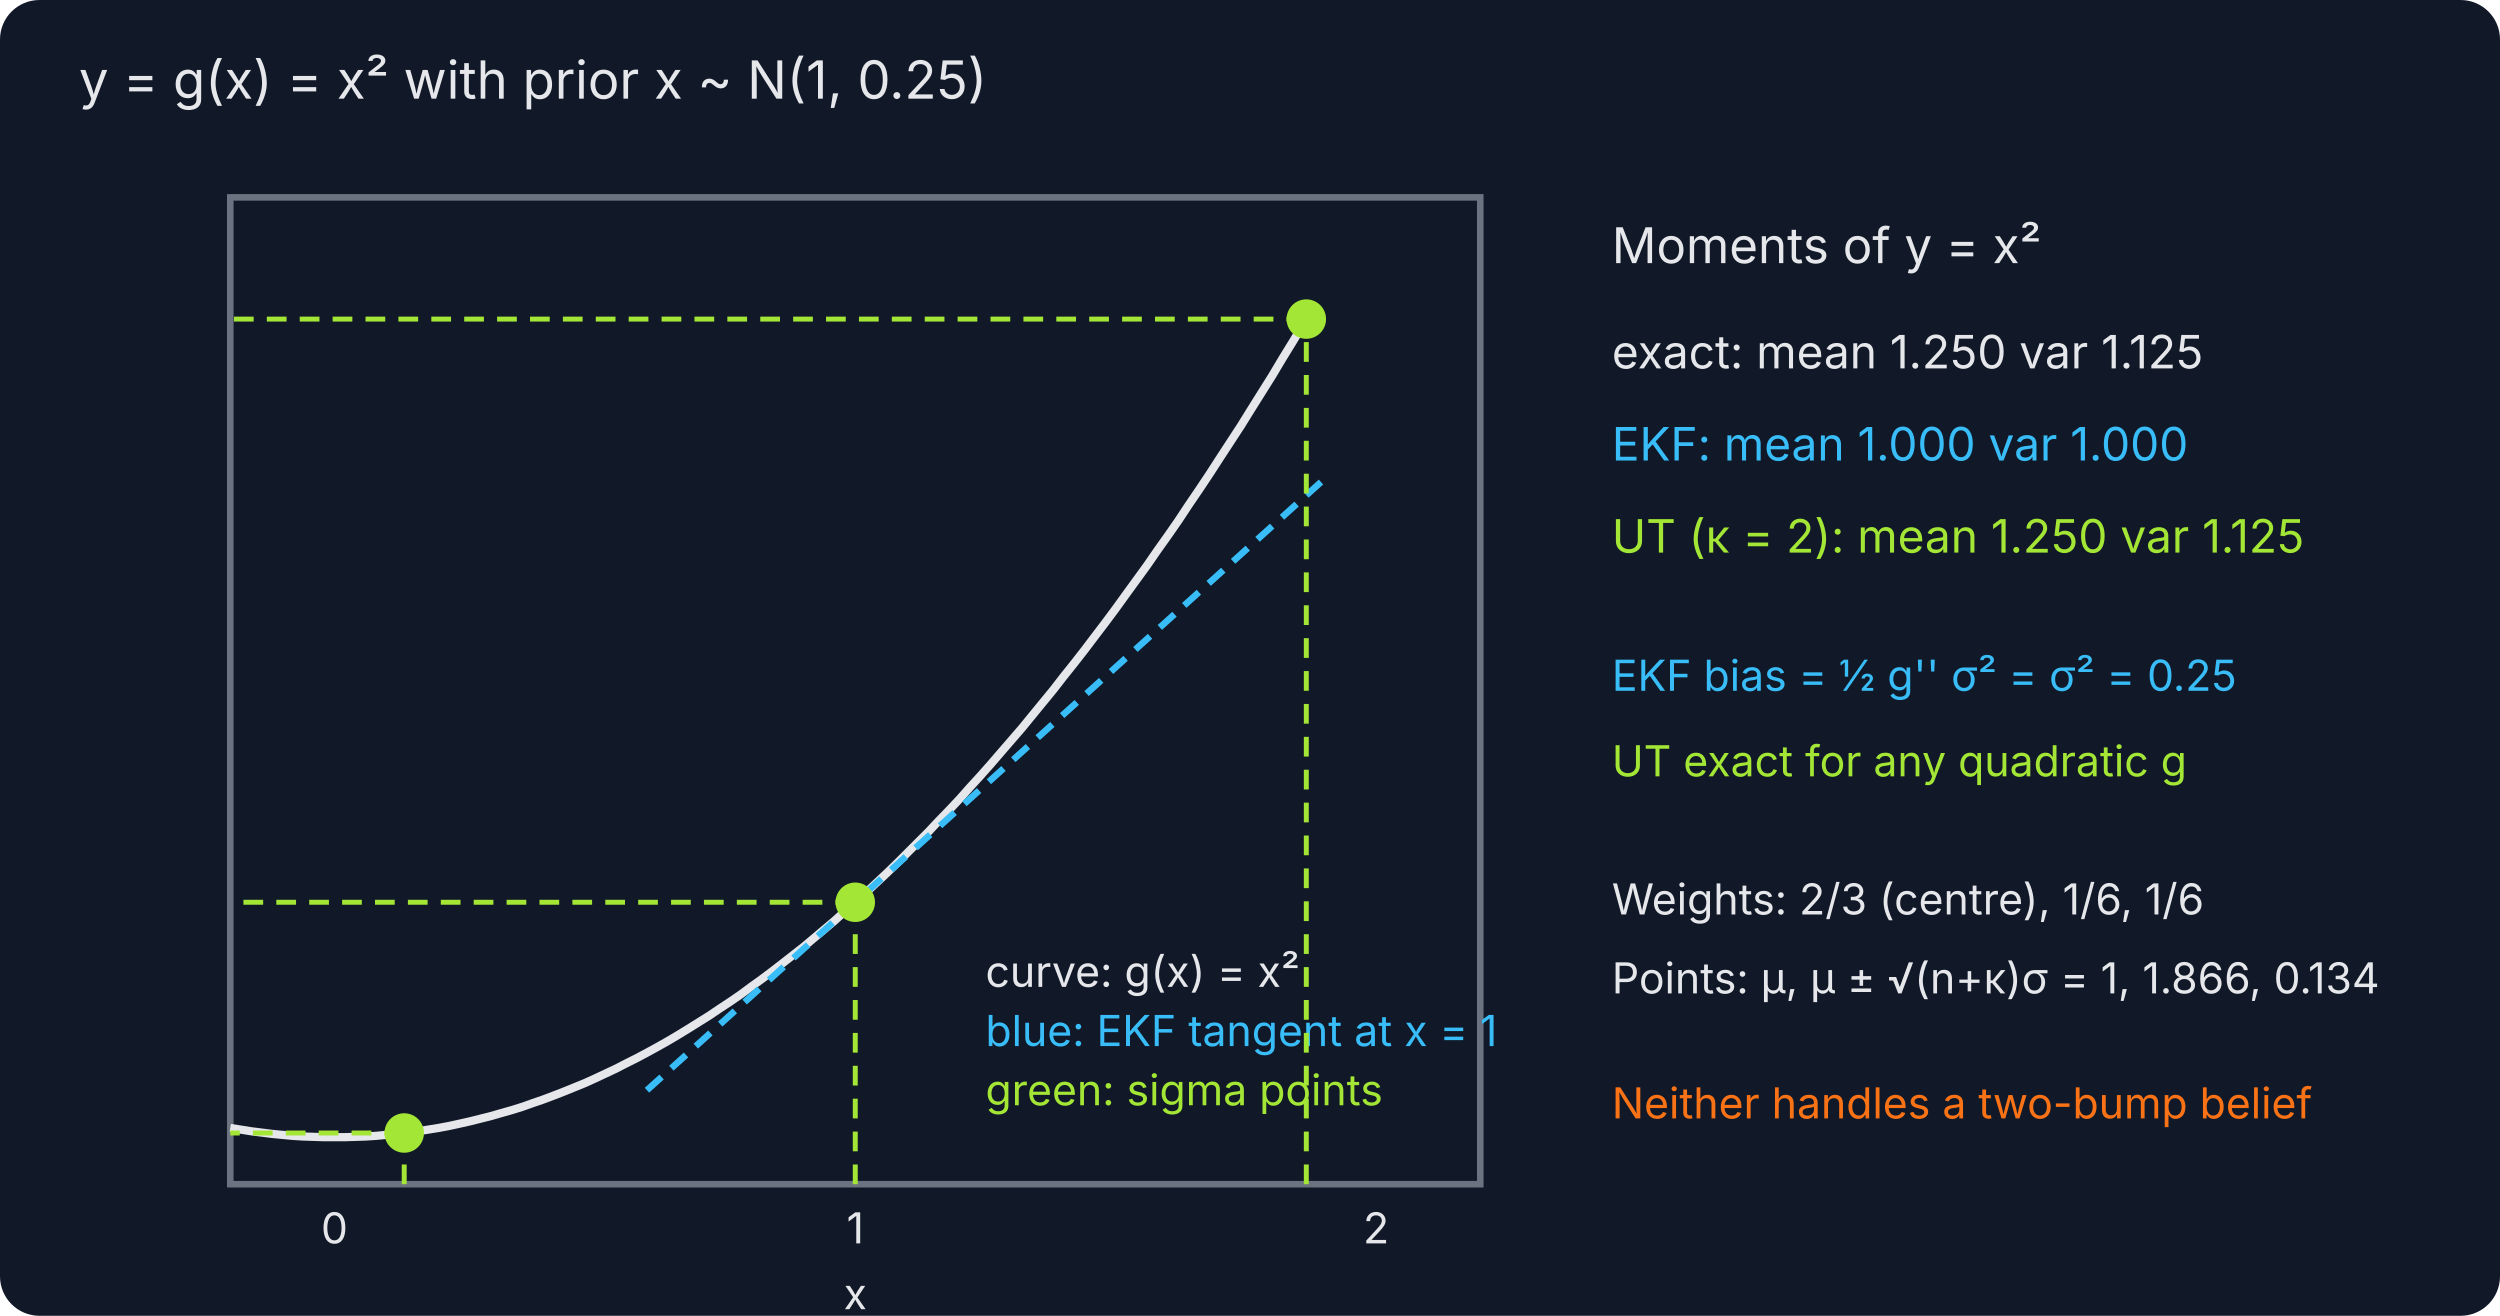
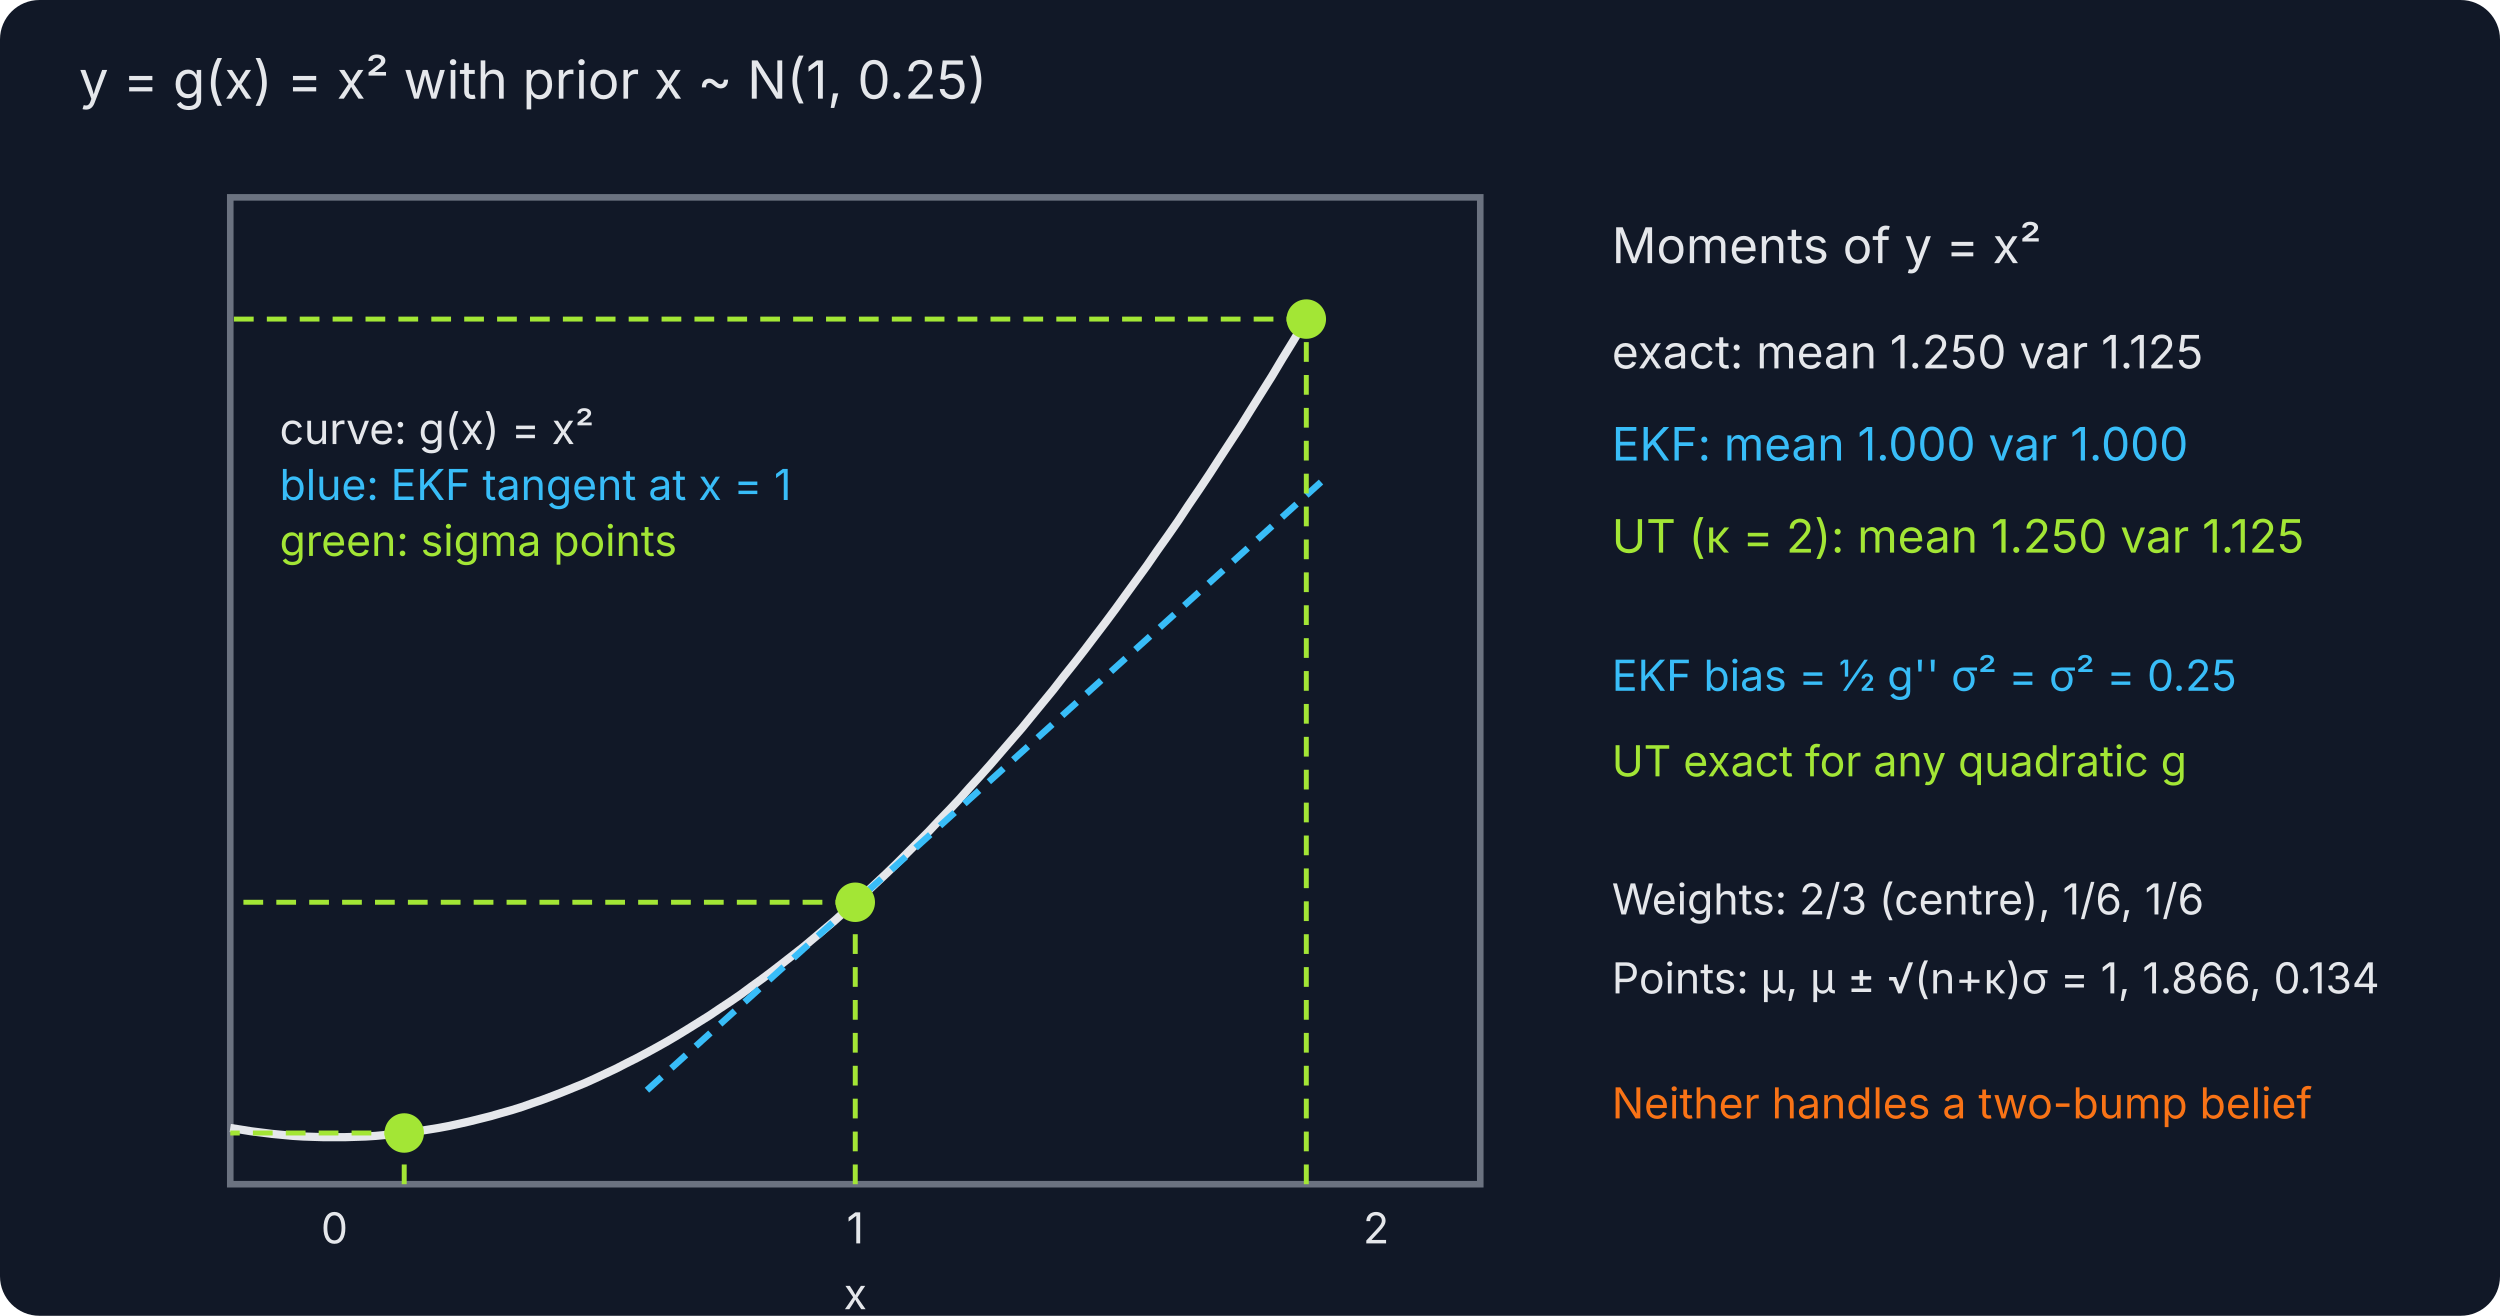
<svg xmlns="http://www.w3.org/2000/svg" viewBox="0 0 760 400">
  <rect width="760" height="400" fill="#111827" rx="12" />
  <defs>
    <marker id="a" markerWidth="8" markerHeight="8" refX="7" refY="4" orient="auto">
      <path d="M0,0 L8,4 L0,8 z" fill="#e5e7eb" />
    </marker>
  </defs>
  <text x="24" y="30" fill="#e5e7eb" font-size="16" text-anchor="start" font-family="Inter, Arial, sans-serif">y = g(x) = x²  with prior x ~ N(1, 0.25)</text>
  <rect x="70" y="60" width="380" height="300" rx="0" fill="none" stroke="#6b7280" stroke-width="2" />
  <polyline fill="none" stroke="#e5e7eb" stroke-width="2.5" points="70.0,342.9 73.2,343.4 76.3,343.9 79.5,344.3 82.7,344.7 85.8,345.0 89.0,345.3 92.2,345.5 95.3,345.6 98.5,345.7 101.7,345.7 104.8,345.7 108.0,345.6 111.2,345.5 114.3,345.3 117.5,345.0 120.7,344.7 123.8,344.3 127.0,343.9 130.2,343.4 133.3,342.9 136.5,342.3 139.7,341.6 142.8,340.9 146.0,340.1 149.2,339.3 152.3,338.4 155.5,337.5 158.7,336.5 161.8,335.4 165.0,334.3 168.2,333.1 171.3,331.9 174.5,330.6 177.7,329.3 180.8,327.9 184.0,326.4 187.2,324.9 190.3,323.3 193.5,321.7 196.7,320.0 199.8,318.3 203.0,316.5 206.2,314.6 209.3,312.7 212.5,310.7 215.7,308.7 218.8,306.6 222.0,304.5 225.2,302.3 228.3,300.0 231.5,297.7 234.7,295.3 237.8,292.9 241.0,290.4 244.2,287.9 247.3,285.3 250.5,282.6 253.7,279.9 256.8,277.1 260.0,274.3 263.2,271.4 266.3,268.5 269.5,265.5 272.7,262.4 275.8,259.3 279.0,256.1 282.2,252.9 285.3,249.6 288.5,246.3 291.7,242.9 294.8,239.4 298.0,235.9 301.2,232.3 304.3,228.7 307.5,225.0 310.7,221.3 313.8,217.5 317.0,213.6 320.2,209.7 323.3,205.7 326.5,201.7 329.7,197.6 332.8,193.5 336.0,189.3 339.2,185.0 342.3,180.7 345.5,176.3 348.7,171.9 351.8,167.4 355.0,162.9 358.2,158.3 361.3,153.6 364.5,148.9 367.7,144.1 370.8,139.3 374.0,134.4 377.2,129.5 380.3,124.5 383.5,119.4 386.7,114.3 389.8,109.1 393.0,103.9 396.2,98.6 399.3,93.3" />
-   <text x="299.583" y="300" fill="#e5e7eb" font-size="13" text-anchor="start" font-family="Inter, Arial, sans-serif">curve: g(x) = x²</text>
-   <text x="299.583" y="318" fill="#38bdf8" font-size="13" text-anchor="start" font-family="Inter, Arial, sans-serif">blue: EKF tangent at x = 1</text>
-   <text x="299.583" y="336" fill="#a3e635" font-size="13" text-anchor="start" font-family="Inter, Arial, sans-serif">green: sigma points</text>
+   <text x="85" y="135" fill="#e5e7eb" font-size="13" text-anchor="start" font-family="Inter, Arial, sans-serif">curve: g(x) = x²</text>
+   <text x="85" y="152" fill="#38bdf8" font-size="13" text-anchor="start" font-family="Inter, Arial, sans-serif">blue: EKF tangent at x = 1</text>
+   <text x="85" y="169" fill="#a3e635" font-size="13" text-anchor="start" font-family="Inter, Arial, sans-serif">green: sigma points</text>
  <line x1="196.667" y1="331.429" x2="402.5" y2="145.714" stroke="#38bdf8" stroke-width="2" stroke-dasharray="6,4" />
  <line x1="260.0" y1="360.0" x2="260.0" y2="274.286" stroke="#a3e635" stroke-width="1.5" stroke-dasharray="6,4" />
  <circle cx="260.0" cy="274.286" r="5" fill="#a3e635" stroke="#a3e635" stroke-width="2" />
  <line x1="260.0" y1="274.286" x2="70.0" y2="274.286" stroke="#a3e635" stroke-width="1.5" stroke-dasharray="6,4" />
  <line x1="397.117" y1="360.0" x2="397.117" y2="97.003" stroke="#a3e635" stroke-width="1.5" stroke-dasharray="6,4" />
  <circle cx="397.117" cy="97.003" r="5" fill="#a3e635" stroke="#a3e635" stroke-width="2" />
  <line x1="397.117" y1="97.003" x2="70.0" y2="97.003" stroke="#a3e635" stroke-width="1.5" stroke-dasharray="6,4" />
  <line x1="122.883" y1="360.0" x2="122.883" y2="344.432" stroke="#a3e635" stroke-width="1.5" stroke-dasharray="6,4" />
  <circle cx="122.883" cy="344.432" r="5" fill="#a3e635" stroke="#a3e635" stroke-width="2" />
  <line x1="122.883" y1="344.432" x2="70.0" y2="344.432" stroke="#a3e635" stroke-width="1.5" stroke-dasharray="6,4" />
  <text x="101.667" y="378" fill="#e5e7eb" font-size="13" text-anchor="middle" font-family="Inter, Arial, sans-serif">0</text>
  <text x="260.0" y="378" fill="#e5e7eb" font-size="13" text-anchor="middle" font-family="Inter, Arial, sans-serif">1</text>
  <text x="418.333" y="378" fill="#e5e7eb" font-size="13" text-anchor="middle" font-family="Inter, Arial, sans-serif">2</text>
  <text x="260.0" y="398" fill="#e5e7eb" font-size="13" text-anchor="middle" font-family="Inter, Arial, sans-serif">x</text>
  <text x="490" y="80" fill="#e5e7eb" font-size="15" text-anchor="start" font-family="Inter, Arial, sans-serif">Moments of y = x²</text>
  <text x="490" y="112" fill="#e5e7eb" font-size="14" text-anchor="start" font-family="Inter, Arial, sans-serif">exact:         mean 1.250   var 1.125</text>
  <text x="490" y="140" fill="#38bdf8" font-size="14" text-anchor="start" font-family="Inter, Arial, sans-serif">EKF:           mean 1.000   var 1.000</text>
  <text x="490" y="168" fill="#a3e635" font-size="14" text-anchor="start" font-family="Inter, Arial, sans-serif">UT (κ = 2):    mean 1.250   var 1.125</text>
  <text x="490" y="210" fill="#38bdf8" font-size="13" text-anchor="start" font-family="Inter, Arial, sans-serif">EKF bias = ½ g'' σ² = σ² = 0.25</text>
  <text x="490" y="236" fill="#a3e635" font-size="13" text-anchor="start" font-family="Inter, Arial, sans-serif">UT exact for any quadratic g</text>
  <text x="490" y="278" fill="#e5e7eb" font-size="13" text-anchor="start" font-family="Inter, Arial, sans-serif">Weights: 2/3 (centre), 1/6, 1/6</text>
  <text x="490" y="302" fill="#e5e7eb" font-size="13" text-anchor="start" font-family="Inter, Arial, sans-serif">Points: μ, μ ± √(n+κ)σ = 1, 1.866, 0.134</text>
  <text x="490" y="340" fill="#f97316" font-size="13" text-anchor="start" font-family="Inter, Arial, sans-serif">Neither handles a two-bump belief</text>
</svg>
